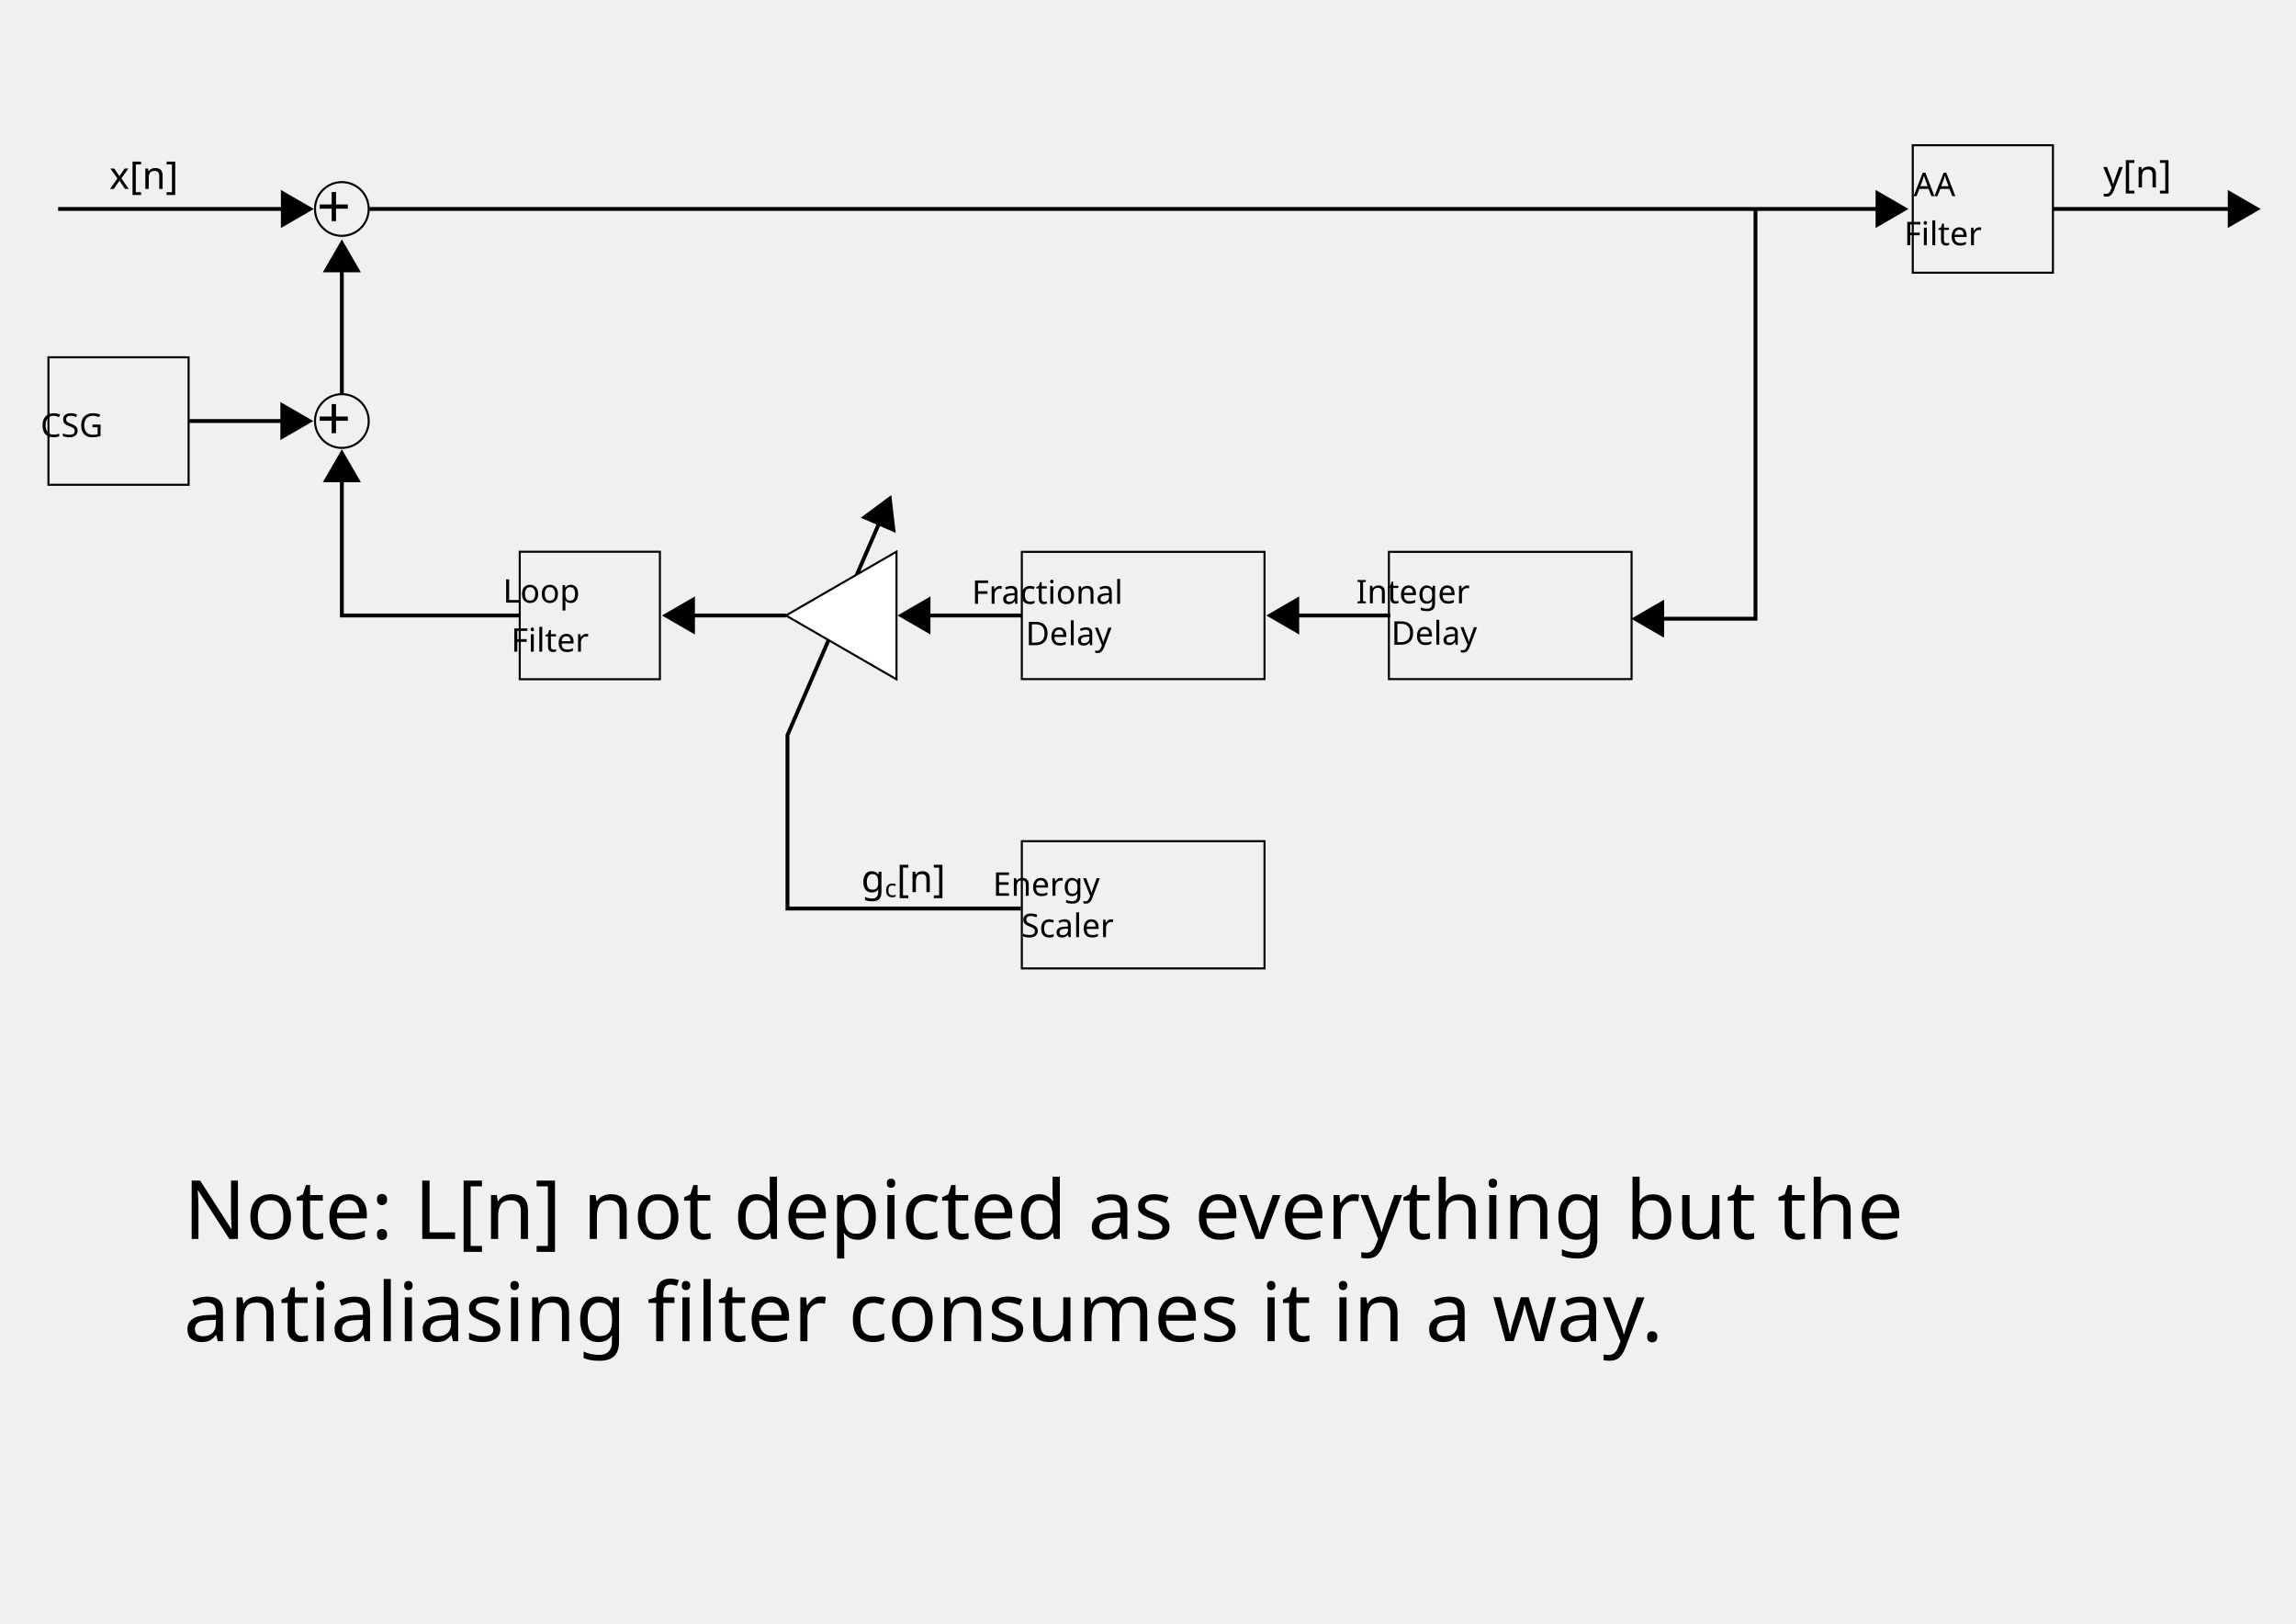
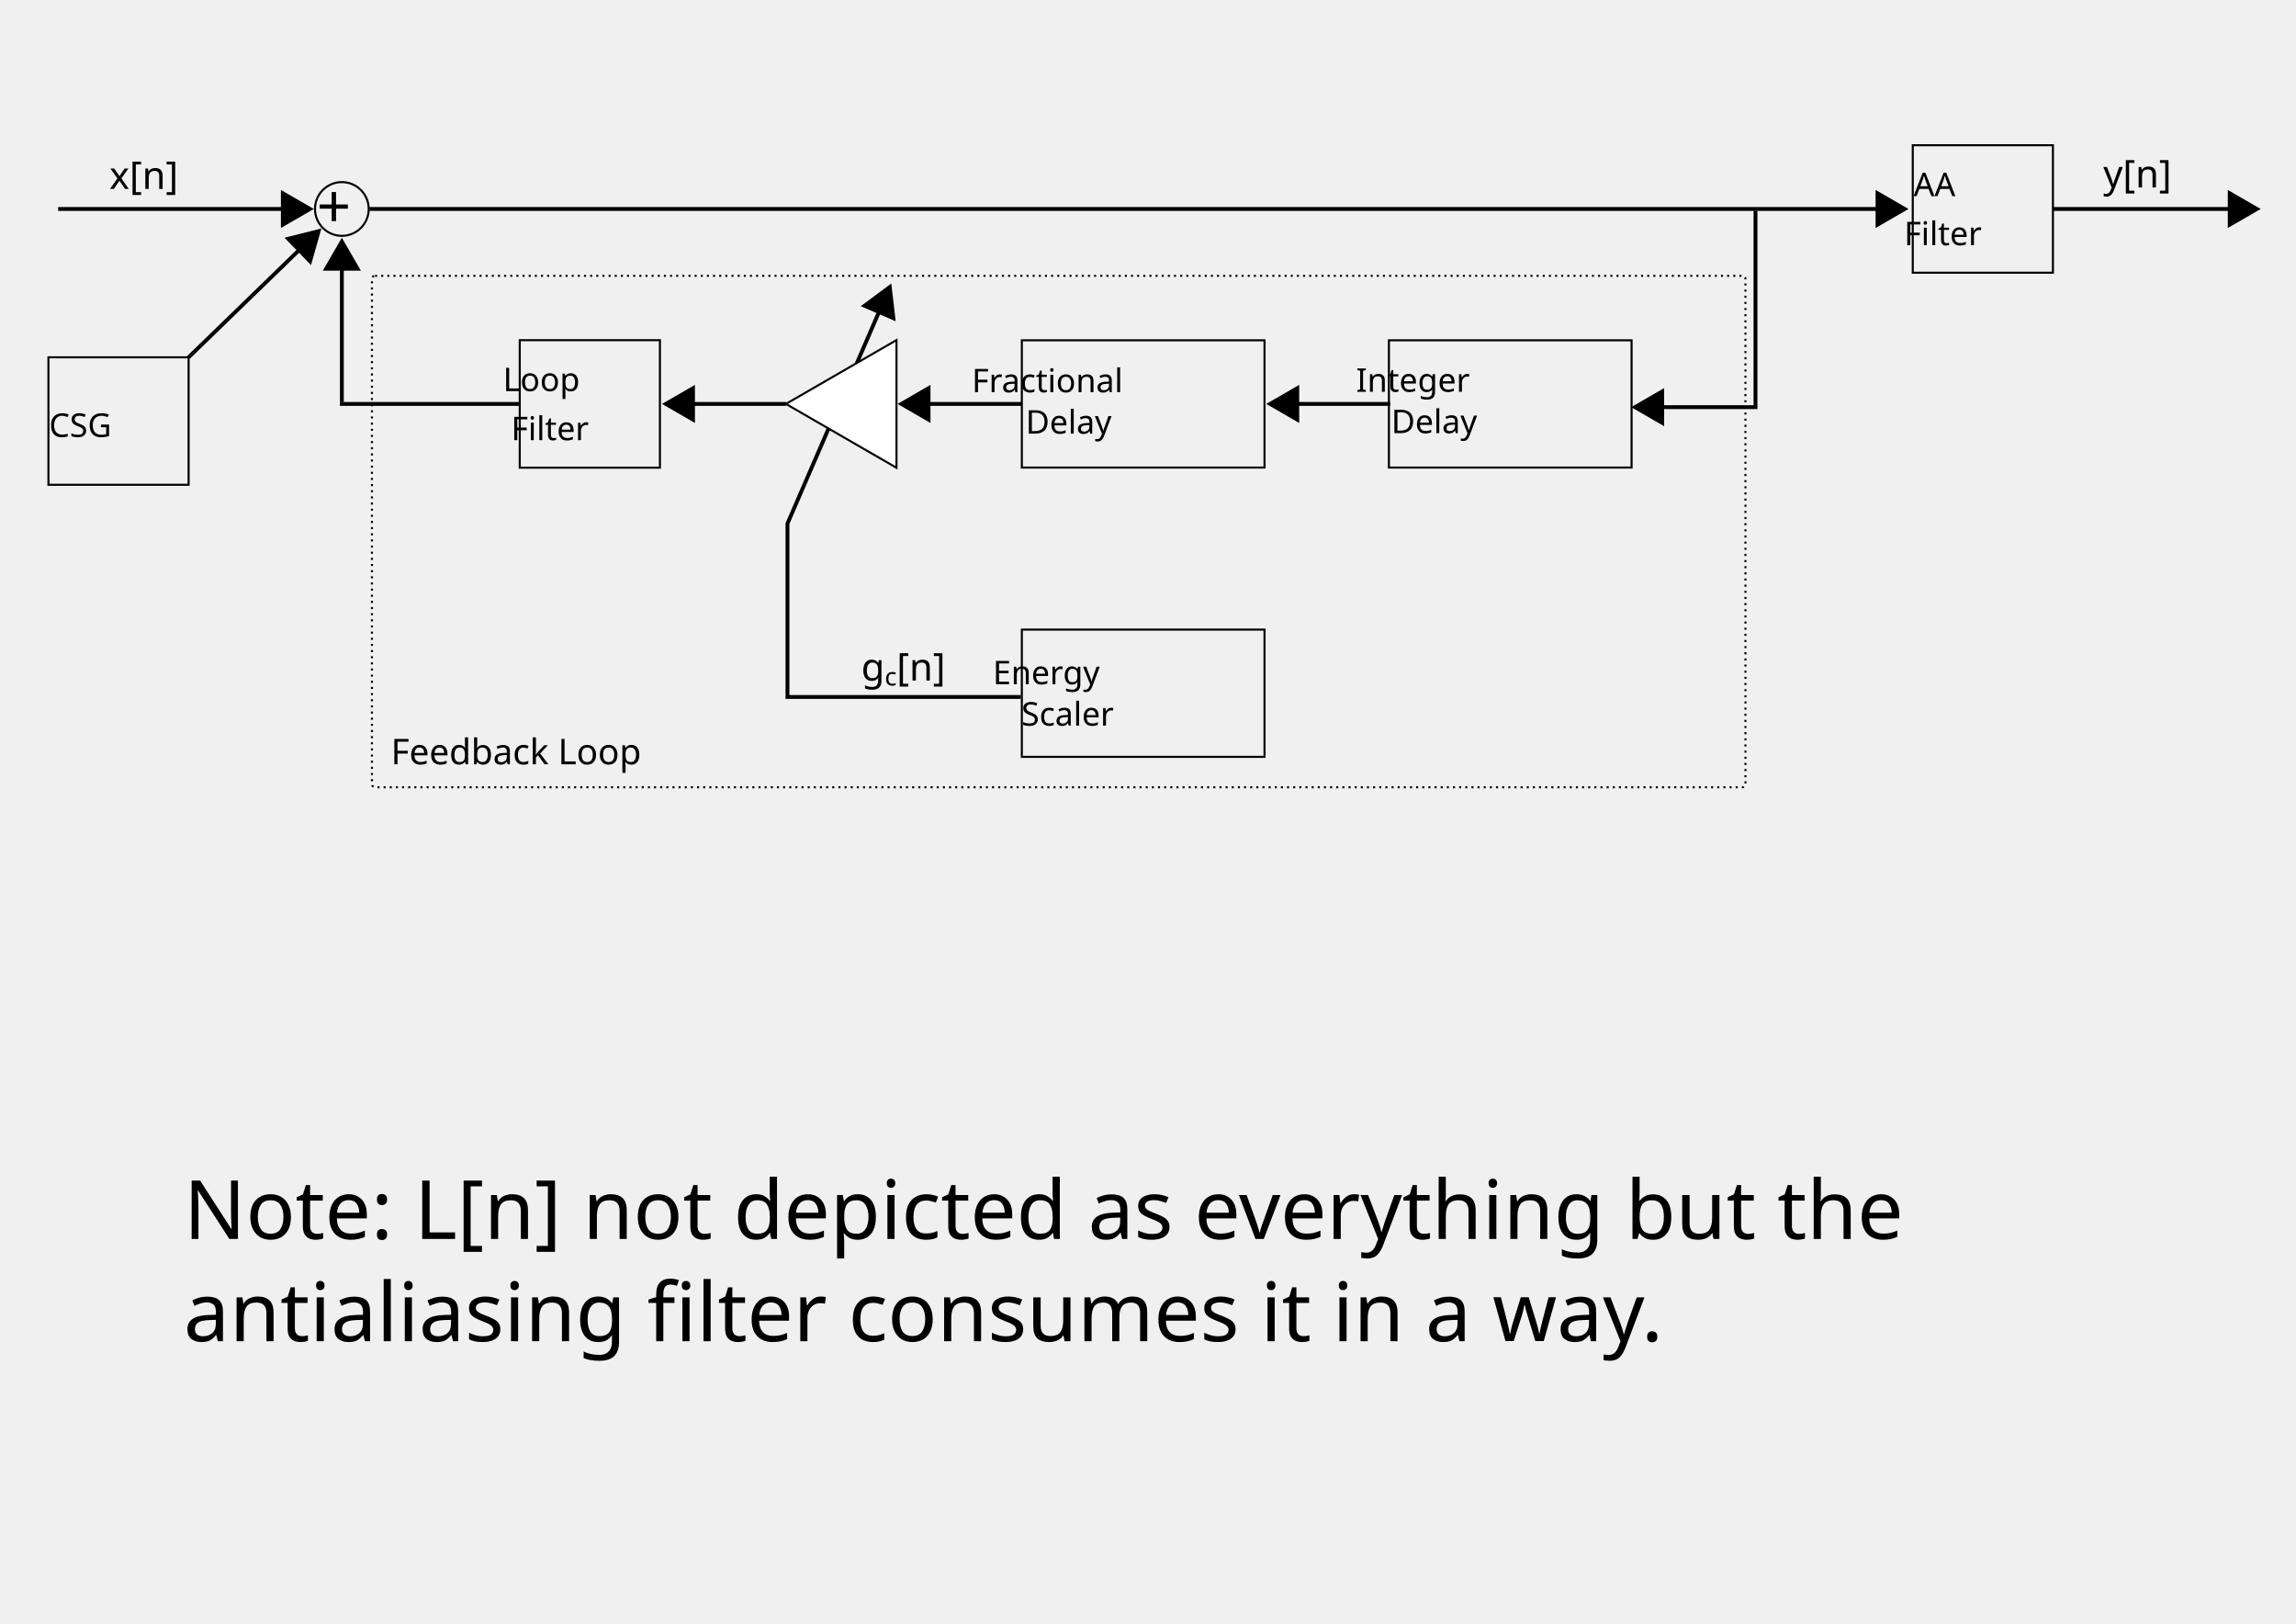
<svg xmlns="http://www.w3.org/2000/svg" width="297mm" height="210mm" viewBox="0 0 297 210" version="1.1" id="svg8">
  <defs id="defs2">
    <marker style="overflow:visible" id="marker1026" refX="0.0" refY="0.0" orient="auto">
      <path transform="scale(0.8)" style="fill-rule:evenodd;stroke:#000000;stroke-width:1pt;stroke-opacity:1;fill:#ff2200;fill-opacity:1" d="M 5.77,0.0 L -2.88,5.0 L -2.88,-5.0 L 5.77,0.0 z " id="path1024" />
    </marker>
    <marker orient="auto" refY="0.0" refX="0.0" id="marker3910" style="overflow:visible">
      <path id="path3908" d="M 5.77,0.0 L -2.88,5.0 L -2.88,-5.0 L 5.77,0.0 z " style="fill-rule:evenodd;stroke:#000000;stroke-width:1pt;stroke-opacity:1;fill:#000000;fill-opacity:1" transform="scale(0.8)" />
    </marker>
    <marker style="overflow:visible" id="marker1593" refX="0.0" refY="0.0" orient="auto">
      <path transform="scale(0.8)" style="fill-rule:evenodd;stroke:#000000;stroke-width:1pt;stroke-opacity:1;fill:#000000;fill-opacity:1" d="M 5.77,0.0 L -2.88,5.0 L -2.88,-5.0 L 5.77,0.0 z " id="path1591" />
    </marker>
    <marker style="overflow:visible" id="marker1483" refX="0.0" refY="0.0" orient="auto">
      <path transform="scale(0.8)" style="fill-rule:evenodd;stroke:#000000;stroke-width:1pt;stroke-opacity:1;fill:#000000;fill-opacity:1" d="M 5.77,0.0 L -2.88,5.0 L -2.88,-5.0 L 5.77,0.0 z " id="path1481" />
    </marker>
    <marker orient="auto" refY="0.0" refX="0.0" id="Arrow2Lend" style="overflow:visible;">
      <path id="path932" style="fill-rule:evenodd;stroke-width:0.625;stroke-linejoin:round;stroke:#000000;stroke-opacity:1;fill:#000000;fill-opacity:1" d="M 8.719,4.034 L -2.207,0.016 L 8.719,-4.002 C 6.973,-1.63 6.983,1.616 8.719,4.034 z " transform="scale(1.1) rotate(180) translate(1,0)" />
    </marker>
    <marker style="overflow:visible" id="marker2074" refX="0.0" refY="0.0" orient="auto">
      <path transform="scale(0.8)" style="fill-rule:evenodd;stroke:#000000;stroke-width:1pt;stroke-opacity:1;fill:#000000;fill-opacity:1" d="M 5.77,0.0 L -2.88,5.0 L -2.88,-5.0 L 5.77,0.0 z " id="path2072" />
    </marker>
    <marker orient="auto" refY="0" refX="0" id="TriangleOutL" style="overflow:visible">
      <path id="path1033" d="M 5.77,0 -2.88,5 V -5 Z" style="fill:#000000;fill-opacity:1;fill-rule:evenodd;stroke:#000000;stroke-width:1pt;stroke-opacity:1" transform="scale(0.8)" />
    </marker>
    <marker style="overflow:visible" id="marker1593-4" refX="0" refY="0" orient="auto">
      <path transform="scale(0.8)" style="fill:#000000;fill-opacity:1;fill-rule:evenodd;stroke:#000000;stroke-width:1pt;stroke-opacity:1" d="M 5.77,0 -2.88,5 V -5 Z" id="path1591-5" />
    </marker>
    <marker style="overflow:visible" id="marker1593-9" refX="0" refY="0" orient="auto">
      <path transform="scale(0.8)" style="fill:#000000;fill-opacity:1;fill-rule:evenodd;stroke:#000000;stroke-width:1pt;stroke-opacity:1" d="M 5.77,0 -2.88,5 V -5 Z" id="path1591-8" />
    </marker>
    <marker style="overflow:visible" id="marker1593-2" refX="0" refY="0" orient="auto">
      <path transform="scale(0.8)" style="fill:#000000;fill-opacity:1;fill-rule:evenodd;stroke:#000000;stroke-width:1pt;stroke-opacity:1" d="M 5.77,0 -2.88,5 V -5 Z" id="path1591-85" />
    </marker>
    <marker style="overflow:visible" id="marker1593-1" refX="0" refY="0" orient="auto">
      <path transform="scale(0.8)" style="fill:#000000;fill-opacity:1;fill-rule:evenodd;stroke:#000000;stroke-width:1pt;stroke-opacity:1" d="M 5.77,0 -2.88,5 V -5 Z" id="path1591-9" />
    </marker>
    <marker style="overflow:visible" id="marker1593-1-6" refX="0" refY="0" orient="auto">
      <path transform="scale(0.8)" style="fill:#000000;fill-opacity:1;fill-rule:evenodd;stroke:#000000;stroke-width:1pt;stroke-opacity:1" d="M 5.77,0 -2.88,5 V -5 Z" id="path1591-9-2" />
    </marker>
    <marker style="overflow:visible" id="marker1593-1-1" refX="0" refY="0" orient="auto">
      <path transform="scale(0.8)" style="fill:#000000;fill-opacity:1;fill-rule:evenodd;stroke:#000000;stroke-width:1pt;stroke-opacity:1" d="M 5.77,0 -2.88,5 V -5 Z" id="path1591-9-3" />
    </marker>
    <marker style="overflow:visible" id="marker1593-9-9" refX="0" refY="0" orient="auto">
      <path transform="scale(0.8)" style="fill:#000000;fill-opacity:1;fill-rule:evenodd;stroke:#000000;stroke-width:1pt;stroke-opacity:1" d="M 5.77,0 -2.88,5 V -5 Z" id="path1591-8-1" />
    </marker>
    <marker orient="auto" refY="0" refX="0" id="marker1176-5" style="overflow:visible">
      <path id="path1053-0" d="M 5.77,0 -2.88,5 V -5 Z" style="fill:#000000;fill-opacity:1;fill-rule:evenodd;stroke:#000000;stroke-width:1pt;stroke-opacity:1" transform="scale(0.8)" />
    </marker>
    <marker orient="auto" refY="0" refX="0" id="marker1176-5-4" style="overflow:visible">
      <path id="path1053-0-7" d="M 5.77,0 -2.88,5 V -5 Z" style="fill:#000000;fill-opacity:1;fill-rule:evenodd;stroke:#000000;stroke-width:1pt;stroke-opacity:1" transform="scale(0.8)" />
    </marker>
  </defs>
  <g id="layer1" transform="translate(0,-87)">
    <text xml:space="preserve" style="font-style:normal;font-variant:normal;font-weight:normal;font-stretch:normal;font-size:7.761px;line-height:0.5;font-family:sans-serif;-inkscape-font-specification:'sans-serif, Normal';font-variant-ligatures:normal;font-variant-caps:normal;font-variant-numeric:normal;font-feature-settings:normal;text-align:center;letter-spacing:0px;word-spacing:0px;writing-mode:lr-tb;baseline-shift:baseline;text-anchor:middle;fill:#000000;fill-opacity:1;stroke:none;stroke-width:0.265" x="55.227" y="188.542" id="text819-7-0-7">
      <tspan id="tspan1123-2" x="55.227" y="192.498" />
    </text>
    <text xml:space="preserve" style="font-style:normal;font-weight:normal;font-size:4.233px;line-height:1.25;font-family:sans-serif;letter-spacing:0px;word-spacing:0px;baseline-shift:sub;fill:#000000;fill-opacity:1;stroke:none;stroke-width:0.265" x="84.071" y="151.621" id="text1284">
      <tspan id="tspan1282" x="84.071" y="155.366" style="font-size:4.233px;baseline-shift:sub;stroke-width:0.265" />
    </text>
    <flowRoot xml:space="preserve" id="flowRoot1324" style="font-style:normal;font-weight:normal;font-size:16px;line-height:1.25;font-family:sans-serif;letter-spacing:0px;word-spacing:0px;fill:#000000;fill-opacity:1;stroke:none" transform="matrix(0.2645833,0,0,0.2645833,0,126.6307)">
      <flowRegion id="flowRegion1326">
        <rect id="rect1328" width="37.5" height="30" x="484.5" y="270.701" />
      </flowRegion>
      <flowPara id="flowPara1330" />
    </flowRoot>
-     <g transform="translate(44.85322,135.0571)" id="g824-1-8-0">
+     <g transform="translate(44.85322,107.6954)" id="g824-1-8-0">
      <g id="g909-4-3" transform="translate(0.5291667,-1.058333)">
        <rect style="opacity:1;fill:none;fill-opacity:1;stroke:#000000;stroke-width:0.265;stroke-miterlimit:4;stroke-dasharray:none;stroke-opacity:1" id="rect815-3-1-5" width="18.132" height="16.488" x="21.85" y="24.36" />
        <text xml:space="preserve" style="font-style:normal;font-variant:normal;font-weight:normal;font-stretch:normal;font-size:4.233px;line-height:1.5;font-family:sans-serif;-inkscape-font-specification:'sans-serif, Normal';font-variant-ligatures:normal;font-variant-caps:normal;font-variant-numeric:normal;font-feature-settings:normal;text-align:center;letter-spacing:0px;word-spacing:0px;writing-mode:lr-tb;text-anchor:middle;fill:#000000;fill-opacity:1;stroke:none;stroke-width:0.265" x="30.71" y="30.942" id="text819-7-0-8">
          <tspan id="tspan1123-6" x="30.71" y="30.942">Loop</tspan>
          <tspan x="30.71" y="37.292" id="tspan1009">Filter</tspan>
        </text>
      </g>
    </g>
-     <g id="g824-9-1" transform="translate(130.741,170.6682)">
+     <g id="g824-9-1" transform="translate(130.741,143.3065)">
      <rect y="25.124" x="1.439" height="16.457" width="31.391" id="rect815-72-5" style="opacity:1;fill:none;fill-opacity:1;stroke:#000000;stroke-width:0.265;stroke-miterlimit:4;stroke-dasharray:none;stroke-opacity:1" />
      <text id="text819-9-9" y="32.188" x="16.99" style="font-style:normal;font-weight:normal;font-size:10.583px;line-height:0.5;font-family:sans-serif;text-align:center;letter-spacing:0px;word-spacing:0px;text-anchor:middle;fill:#000000;fill-opacity:1;stroke:none;stroke-width:0.265" xml:space="preserve">
        <tspan style="font-style:normal;font-variant:normal;font-weight:normal;font-stretch:normal;font-size:4.233px;line-height:0.5;font-family:sans-serif;-inkscape-font-specification:'sans-serif, Normal';font-variant-ligatures:normal;font-variant-caps:normal;font-variant-numeric:normal;font-feature-settings:normal;text-align:center;writing-mode:lr-tb;text-anchor:middle;stroke-width:0.265" y="32.188" x="16.99" id="tspan1214-1">Energy</tspan>
        <tspan style="font-style:normal;font-variant:normal;font-weight:normal;font-stretch:normal;font-size:4.233px;line-height:0.5;font-family:sans-serif;-inkscape-font-specification:'sans-serif, Normal';font-variant-ligatures:normal;font-variant-caps:normal;font-variant-numeric:normal;font-feature-settings:normal;text-align:center;writing-mode:lr-tb;text-anchor:middle;stroke-width:0.265" y="37.542" x="16.99" id="tspan1040">Scaler</tspan>
      </text>
    </g>
-     <g id="g824-9-4" transform="translate(115.5868,133.9988)">
+     <g id="g824-9-4" transform="translate(115.5868,106.6371)">
      <rect y="24.375" x="16.593" height="16.457" width="31.391" id="rect815-72-1" style="opacity:1;fill:none;fill-opacity:1;stroke:#000000;stroke-width:0.265;stroke-miterlimit:4;stroke-dasharray:none;stroke-opacity:1" />
      <text id="text819-9-6" y="31.095" x="32.279" style="font-style:normal;font-weight:normal;font-size:10.583px;line-height:0.5;font-family:sans-serif;text-align:center;letter-spacing:0px;word-spacing:0px;text-anchor:middle;fill:#000000;fill-opacity:1;stroke:none;stroke-width:0.265" xml:space="preserve">
        <tspan style="font-style:normal;font-variant:normal;font-weight:normal;font-stretch:normal;font-size:4.233px;line-height:0.5;font-family:sans-serif;-inkscape-font-specification:'sans-serif, Normal';font-variant-ligatures:normal;font-variant-caps:normal;font-variant-numeric:normal;font-feature-settings:normal;text-align:center;writing-mode:lr-tb;text-anchor:middle;stroke-width:0.265" y="31.095" x="32.279" id="tspan1214-4">Fractional</tspan>
        <tspan style="font-style:normal;font-variant:normal;font-weight:normal;font-stretch:normal;font-size:4.233px;line-height:0.5;font-family:sans-serif;-inkscape-font-specification:'sans-serif, Normal';font-variant-ligatures:normal;font-variant-caps:normal;font-variant-numeric:normal;font-feature-settings:normal;text-align:center;writing-mode:lr-tb;text-anchor:middle;stroke-width:0.265" y="36.448" x="32.279" id="tspan1084">Delay</tspan>
      </text>
    </g>
-     <g id="g824-9-2" transform="translate(163.0692,133.9988)">
+     <g id="g824-9-2" transform="translate(163.0692,106.6371)">
      <rect y="24.375" x="16.593" height="16.457" width="31.391" id="rect815-72-6" style="opacity:1;fill:none;fill-opacity:1;stroke:#000000;stroke-width:0.265;stroke-miterlimit:4;stroke-dasharray:none;stroke-opacity:1" />
      <text id="text819-9-5" y="31.03" x="32.083" style="font-style:normal;font-weight:normal;font-size:10.583px;line-height:0.5;font-family:sans-serif;text-align:center;letter-spacing:0px;word-spacing:0px;text-anchor:middle;fill:#000000;fill-opacity:1;stroke:none;stroke-width:0.265" xml:space="preserve">
        <tspan style="font-style:normal;font-variant:normal;font-weight:normal;font-stretch:normal;font-size:4.233px;line-height:0.5;font-family:sans-serif;-inkscape-font-specification:'sans-serif, Normal';font-variant-ligatures:normal;font-variant-caps:normal;font-variant-numeric:normal;font-feature-settings:normal;text-align:center;writing-mode:lr-tb;text-anchor:middle;stroke-width:0.265" y="31.03" x="32.083" id="tspan1214-5">Integer</tspan>
        <tspan style="font-style:normal;font-variant:normal;font-weight:normal;font-stretch:normal;font-size:4.233px;line-height:0.5;font-family:sans-serif;-inkscape-font-specification:'sans-serif, Normal';font-variant-ligatures:normal;font-variant-caps:normal;font-variant-numeric:normal;font-feature-settings:normal;text-align:center;writing-mode:lr-tb;text-anchor:middle;stroke-width:0.265" y="36.383" x="32.083" id="tspan1086">Delay</tspan>
      </text>
    </g>
    <g transform="translate(225.0463,82.482)" id="g824-1-8-0-2">
      <g id="g909-4-3-3" transform="translate(0.5291667,-1.058333)">
        <rect style="opacity:1;fill:none;fill-opacity:1;stroke:#000000;stroke-width:0.265;stroke-miterlimit:4;stroke-dasharray:none;stroke-opacity:1" id="rect815-3-1-5-2" width="18.132" height="16.488" x="21.85" y="24.36" />
        <text xml:space="preserve" style="font-style:normal;font-variant:normal;font-weight:normal;font-stretch:normal;font-size:4.233px;line-height:1.5;font-family:sans-serif;-inkscape-font-specification:'sans-serif, Normal';font-variant-ligatures:normal;font-variant-caps:normal;font-variant-numeric:normal;font-feature-settings:normal;text-align:center;letter-spacing:0px;word-spacing:0px;writing-mode:lr-tb;text-anchor:middle;fill:#000000;fill-opacity:1;stroke:none;stroke-width:0.265" x="30.71" y="30.942" id="text819-7-0-8-4">
          <tspan id="tspan1123-6-2" x="30.71" y="30.942">AA</tspan>
          <tspan x="30.71" y="37.292" id="tspan1009-0">Filter</tspan>
        </text>
      </g>
    </g>
    <g transform="translate(-122.689,63.97896)" id="g1010-2-6">
      <text id="text1001-7-6" y="52.481" x="163.658" style="font-style:normal;font-weight:normal;font-size:10.583px;line-height:1.25;font-family:sans-serif;letter-spacing:0px;word-spacing:0px;fill:#000000;fill-opacity:1;stroke:none;stroke-width:0.265" xml:space="preserve">
        <tspan style="font-size:7.761px;stroke-width:0.265" y="52.481" x="163.658" id="tspan999-6-8">+</tspan>
      </text>
      <circle r="3.475" cy="50.048" cx="166.91" id="path1003-9-0" style="opacity:1;fill:none;fill-opacity:1;stroke:#000000;stroke-width:0.265;stroke-linecap:butt;stroke-linejoin:miter;stroke-miterlimit:4;stroke-dasharray:none;stroke-dashoffset:0;stroke-opacity:1;paint-order:markers fill stroke" />
    </g>
-     <text xml:space="preserve" style="font-style:normal;font-weight:normal;font-size:10.583px;line-height:1.25;font-family:sans-serif;letter-spacing:0px;word-spacing:0px;fill:#000000;fill-opacity:1;stroke:none;stroke-width:0.265" x="111.412" y="202.376" id="text887-5">
-       <tspan id="tspan885-2" x="111.412" y="202.376" style="font-size:4.939px;stroke-width:0.265">g<tspan style="font-size:65%;baseline-shift:sub" id="tspan1342">c</tspan>[n]</tspan>
+     <text xml:space="preserve" style="font-style:normal;font-weight:normal;font-size:10.583px;line-height:1.25;font-family:sans-serif;letter-spacing:0px;word-spacing:0px;fill:#000000;fill-opacity:1;stroke:none;stroke-width:0.265" x="111.412" y="175.014" id="text887-5">
+       <tspan id="tspan885-2" x="111.412" y="175.014" style="font-size:4.939px;stroke-width:0.265">g<tspan style="font-size:65%;baseline-shift:sub" id="tspan1342">c</tspan>[n]</tspan>
    </text>
-     <path style="fill:none;stroke:#000000;stroke-width:0.5;stroke-linecap:butt;stroke-linejoin:miter;stroke-miterlimit:4;stroke-dasharray:none;stroke-opacity:1;marker-end:url(#marker1483)" d="m 132.046,204.501 h -30.183 v -22.423 0 l 12.303,-28.443" id="path1431" />
-     <path style="fill:none;stroke:#000000;stroke-width:0.5;stroke-linecap:butt;stroke-linejoin:miter;stroke-miterlimit:4;stroke-dasharray:none;stroke-opacity:1;marker-end:url(#marker1593)" d="M 179.83,166.602 H 166.64" id="path1583" />
-     <path style="fill:none;stroke:#000000;stroke-width:0.5;stroke-linecap:butt;stroke-linejoin:miter;stroke-miterlimit:4;stroke-dasharray:none;stroke-opacity:1;marker-end:url(#marker1593-4)" d="M 132.13,166.602 H 118.941" id="path1583-8" />
-     <path style="fill:none;stroke:#000000;stroke-width:0.5;stroke-linecap:butt;stroke-linejoin:miter;stroke-miterlimit:4;stroke-dasharray:none;stroke-opacity:1;marker-end:url(#marker1593-9)" d="M 101.664,166.602 H 88.474" id="path1583-4" />
-     <g id="g1493" transform="translate(0,-15.47813)">
-       <g id="g1010-2" transform="translate(-122.689,106.8837)">
-         <text xml:space="preserve" style="font-style:normal;font-weight:normal;font-size:10.583px;line-height:1.25;font-family:sans-serif;letter-spacing:0px;word-spacing:0px;fill:#000000;fill-opacity:1;stroke:none;stroke-width:0.265" x="163.658" y="52.481" id="text1001-7">
-           <tspan id="tspan999-6" x="163.658" y="52.481" style="font-size:7.761px;stroke-width:0.265">+</tspan>
+     <path style="fill:none;stroke:#000000;stroke-width:0.5;stroke-linecap:butt;stroke-linejoin:miter;stroke-miterlimit:4;stroke-dasharray:none;stroke-opacity:1;marker-end:url(#marker1483)" d="m 132.046,177.14 h -30.183 v -22.423 0 l 12.303,-28.443" id="path1431" />
+     <path style="fill:none;stroke:#000000;stroke-width:0.5;stroke-linecap:butt;stroke-linejoin:miter;stroke-miterlimit:4;stroke-dasharray:none;stroke-opacity:1;marker-end:url(#marker1593)" d="M 179.83,139.241 H 166.64" id="path1583" />
+     <path style="fill:none;stroke:#000000;stroke-width:0.5;stroke-linecap:butt;stroke-linejoin:miter;stroke-miterlimit:4;stroke-dasharray:none;stroke-opacity:1;marker-end:url(#marker1593-4)" d="M 132.13,139.241 H 118.941" id="path1583-8" />
+     <path style="fill:none;stroke:#000000;stroke-width:0.5;stroke-linecap:butt;stroke-linejoin:miter;stroke-miterlimit:4;stroke-dasharray:none;stroke-opacity:1;marker-end:url(#marker1593-9)" d="M 101.664,139.241 H 88.474" id="path1583-4" />
+     <g transform="translate(-16.11355,109.9086)" id="g824-1-8-0-8">
+       <g id="g909-4-3-7" transform="translate(0.5291667,-1.058333)">
+         <rect style="opacity:1;fill:none;fill-opacity:1;stroke:#000000;stroke-width:0.265;stroke-miterlimit:4;stroke-dasharray:none;stroke-opacity:1" id="rect815-3-1-5-3" width="18.132" height="16.488" x="21.85" y="24.36" />
+         <text xml:space="preserve" style="font-style:normal;font-variant:normal;font-weight:normal;font-stretch:normal;font-size:4.233px;line-height:1.5;font-family:sans-serif;-inkscape-font-specification:'sans-serif, Normal';font-variant-ligatures:normal;font-variant-caps:normal;font-variant-numeric:normal;font-feature-settings:normal;text-align:center;letter-spacing:0px;word-spacing:0px;writing-mode:lr-tb;text-anchor:middle;fill:#000000;fill-opacity:1;stroke:none;stroke-width:0.265" x="30.92" y="34.654" id="text819-7-0-8-2">
+           <tspan x="30.92" y="34.654" id="tspan1009-7">CSG</tspan>
        </text>
-         <circle style="opacity:1;fill:none;fill-opacity:1;stroke:#000000;stroke-width:0.265;stroke-linecap:butt;stroke-linejoin:miter;stroke-miterlimit:4;stroke-dasharray:none;stroke-dashoffset:0;stroke-opacity:1;paint-order:markers fill stroke" id="path1003-9" cx="166.91" cy="50.048" r="3.475" />
      </g>
-       <g id="g824-1-8-0-8" transform="translate(-16.11355,125.3867)">
-         <g transform="translate(0.5291667,-1.058333)" id="g909-4-3-7">
-           <rect y="24.36" x="21.85" height="16.488" width="18.132" id="rect815-3-1-5-3" style="opacity:1;fill:none;fill-opacity:1;stroke:#000000;stroke-width:0.265;stroke-miterlimit:4;stroke-dasharray:none;stroke-opacity:1" />
-           <text id="text819-7-0-8-2" y="34.654" x="30.92" style="font-style:normal;font-variant:normal;font-weight:normal;font-stretch:normal;font-size:4.233px;line-height:1.5;font-family:sans-serif;-inkscape-font-specification:'sans-serif, Normal';font-variant-ligatures:normal;font-variant-caps:normal;font-variant-numeric:normal;font-feature-settings:normal;text-align:center;letter-spacing:0px;word-spacing:0px;writing-mode:lr-tb;text-anchor:middle;fill:#000000;fill-opacity:1;stroke:none;stroke-width:0.265" xml:space="preserve">
-             <tspan id="tspan1009-7" y="34.654" x="30.92">CSG</tspan>
-           </text>
-         </g>
-       </g>
-       <path id="path1583-5" d="m 24.5,156.932 h 13.19" style="fill:none;stroke:#000000;stroke-width:0.5;stroke-linecap:butt;stroke-linejoin:miter;stroke-miterlimit:4;stroke-dasharray:none;stroke-opacity:1;marker-end:url(#marker1593-2)" />
    </g>
-     <path style="fill:none;stroke:#000000;stroke-width:0.5;stroke-linecap:butt;stroke-linejoin:miter;stroke-miterlimit:4;stroke-dasharray:none;stroke-opacity:1;marker-end:url(#marker1593-1)" d="m 44.221,137.89 0,-17.087" id="path1583-2" />
+     <path style="fill:none;stroke:#000000;stroke-width:0.5;stroke-linecap:butt;stroke-linejoin:miter;stroke-miterlimit:4;stroke-dasharray:none;stroke-opacity:1;marker-end:url(#marker1593-2)" d="M 24.398,133.21 39.536,118.526" id="path1583-5" />
    <path style="fill:none;stroke:#000000;stroke-width:0.5;stroke-linecap:butt;stroke-linejoin:miter;stroke-miterlimit:4;stroke-dasharray:none;stroke-opacity:1;marker-end:url(#marker1593-1-6)" d="m 265.574,114.027 24.023,0" id="path1583-2-1" />
-     <path style="fill:none;stroke:#000000;stroke-width:0.5;stroke-linecap:butt;stroke-linejoin:miter;stroke-miterlimit:4;stroke-dasharray:none;stroke-opacity:1;marker-end:url(#marker1593-1-1)" d="m 44.221,166.364 0,-18.414" id="path1583-2-0" />
-     <path style="fill:none;stroke:#000000;stroke-width:0.5;stroke-linecap:butt;stroke-linejoin:miter;stroke-miterlimit:4;stroke-dasharray:none;stroke-opacity:1" d="M 67.19,166.602 H 43.971" id="path1583-4-7" />
+     <path style="fill:none;stroke:#000000;stroke-width:0.5;stroke-linecap:butt;stroke-linejoin:miter;stroke-miterlimit:4;stroke-dasharray:none;stroke-opacity:1;marker-end:url(#marker1593-1-1)" d="M 44.221,139.002 V 120.588" id="path1583-2-0" />
+     <path style="fill:none;stroke:#000000;stroke-width:0.5;stroke-linecap:butt;stroke-linejoin:miter;stroke-miterlimit:4;stroke-dasharray:none;stroke-opacity:1" d="M 67.19,139.241 H 43.971" id="path1583-4-7" />
    <path style="fill:none;stroke:#000000;stroke-width:0.5;stroke-linecap:butt;stroke-linejoin:miter;stroke-miterlimit:4;stroke-dasharray:none;stroke-opacity:1;marker-end:url(#marker1176-5)" d="M 7.52,114.027 H 37.756" id="path1417-5" />
    <path style="fill:none;stroke:#000000;stroke-width:0.5;stroke-linecap:butt;stroke-linejoin:miter;stroke-miterlimit:4;stroke-dasharray:none;stroke-opacity:1;marker-end:url(#marker1176-5-4)" d="M 47.788,114.027 H 244.036" id="path1417-5-2" />
-     <path style="fill:none;stroke:#000000;stroke-width:0.5;stroke-linecap:butt;stroke-linejoin:miter;stroke-miterlimit:4;stroke-dasharray:none;stroke-opacity:1;marker-end:url(#marker3910)" d="m 227.083,114.027 0,52.993 h -13.237" id="path3900" />
+     <path style="fill:none;stroke:#000000;stroke-width:0.5;stroke-linecap:butt;stroke-linejoin:miter;stroke-miterlimit:4;stroke-dasharray:none;stroke-opacity:1;marker-end:url(#marker3910)" d="m 227.083,114.248 0,25.41 h -13.237" id="path3900" />
    <text xml:space="preserve" style="font-style:normal;font-weight:normal;font-size:10.583px;line-height:1.25;font-family:sans-serif;letter-spacing:0px;word-spacing:0px;fill:#000000;fill-opacity:1;stroke:none;stroke-width:0.265" x="14.141" y="111.431" id="text887-2">
      <tspan id="tspan885-4" x="14.141" y="111.431" style="font-size:4.939px;stroke-width:0.265">x[n]</tspan>
    </text>
    <text xml:space="preserve" style="font-style:normal;font-weight:normal;font-size:10.583px;line-height:1.25;font-family:sans-serif;letter-spacing:0px;word-spacing:0px;fill:#000000;fill-opacity:1;stroke:none;stroke-width:0.265" x="272.08" y="111.243" id="text887-56">
      <tspan id="tspan885-0" x="272.08" y="111.243" style="font-size:4.939px;stroke-width:0.265">y[n]</tspan>
    </text>
    <text xml:space="preserve" style="font-style:normal;font-weight:normal;font-size:10.583px;line-height:1.25;font-family:sans-serif;letter-spacing:0px;word-spacing:0px;fill:#000000;fill-opacity:1;stroke:none;stroke-width:0.265" x="23.76" y="247.234" id="text4807">
      <tspan id="tspan4805" x="23.76" y="247.234" style="stroke-width:0.265">Note: L[n] not depicted as everything but the </tspan>
      <tspan x="23.76" y="260.464" style="stroke-width:0.265" id="tspan4809">antialiasing filter consumes it in a way.</tspan>
    </text>
+     <rect style="opacity:1;fill:none;fill-opacity:1;stroke:#000000;stroke-width:0.265;stroke-miterlimit:4;stroke-dasharray:0.265, 0.53;stroke-dashoffset:0;stroke-opacity:1" id="rect1987" width="177.668" height="66.146" x="48.115" y="122.675" ry="0.397" />
+     <text xml:space="preserve" style="font-style:normal;font-weight:normal;font-size:10.583px;line-height:1.25;font-family:sans-serif;letter-spacing:0px;word-spacing:0px;fill:#000000;fill-opacity:1;stroke:none;stroke-width:0.265" x="50.559" y="185.853" id="text5082">
+       <tspan id="tspan5080" x="50.559" y="185.853" style="font-size:4.586px;stroke-width:0.265">Feedback Loop</tspan>
+     </text>
  </g>
  <g id="layer2">
-     <g style="fill:#ffffff;fill-opacity:1" transform="translate(-24.04022,44.92747)" id="g964-6-0-4-4">
+     <g style="fill:#ffffff;fill-opacity:1" transform="translate(-24.04022,17.56575)" id="g964-6-0-4-4">
      <path style="opacity:1;fill:#ffffff;fill-opacity:1;stroke:#000000;stroke-width:0.265;stroke-miterlimit:4;stroke-dasharray:none;stroke-opacity:1" id="path940-3-6-6-0" d="m -125.704,-34.675 -7.151,4.128 -7.151,4.128 0,-8.257 0,-8.257 7.151,4.128 z" transform="scale(-1)" />
    </g>
  </g>
</svg>
